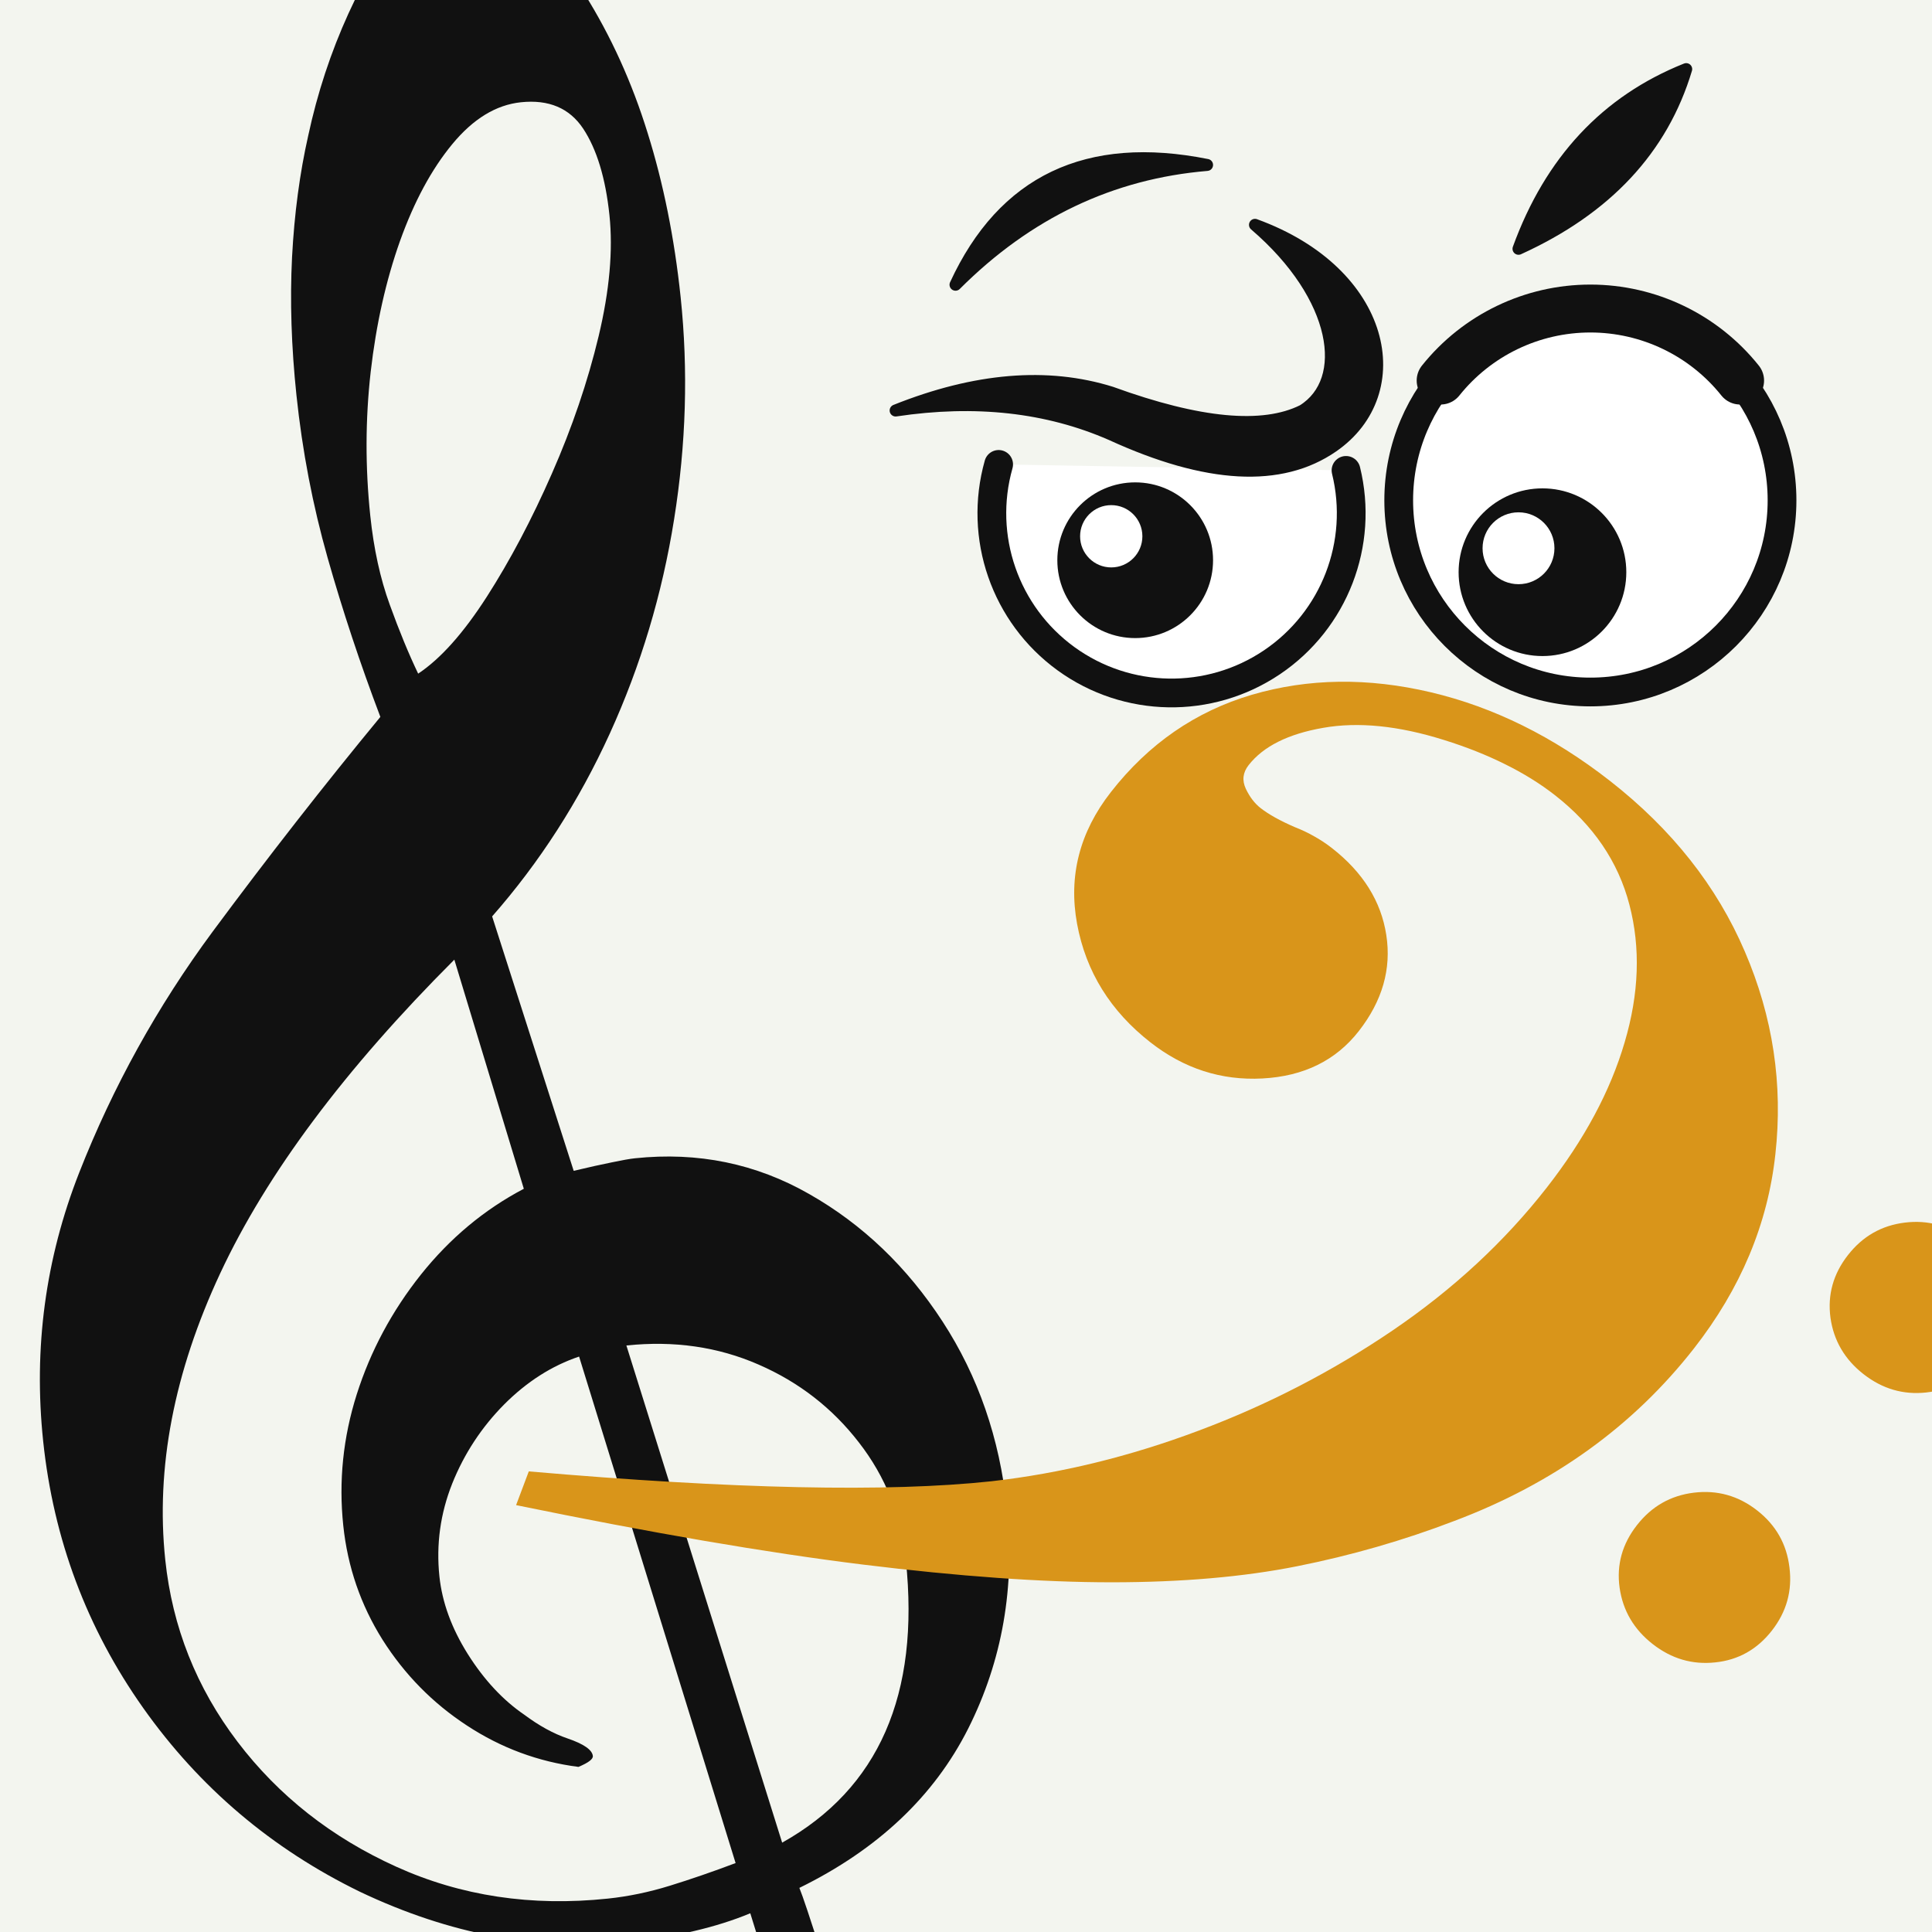
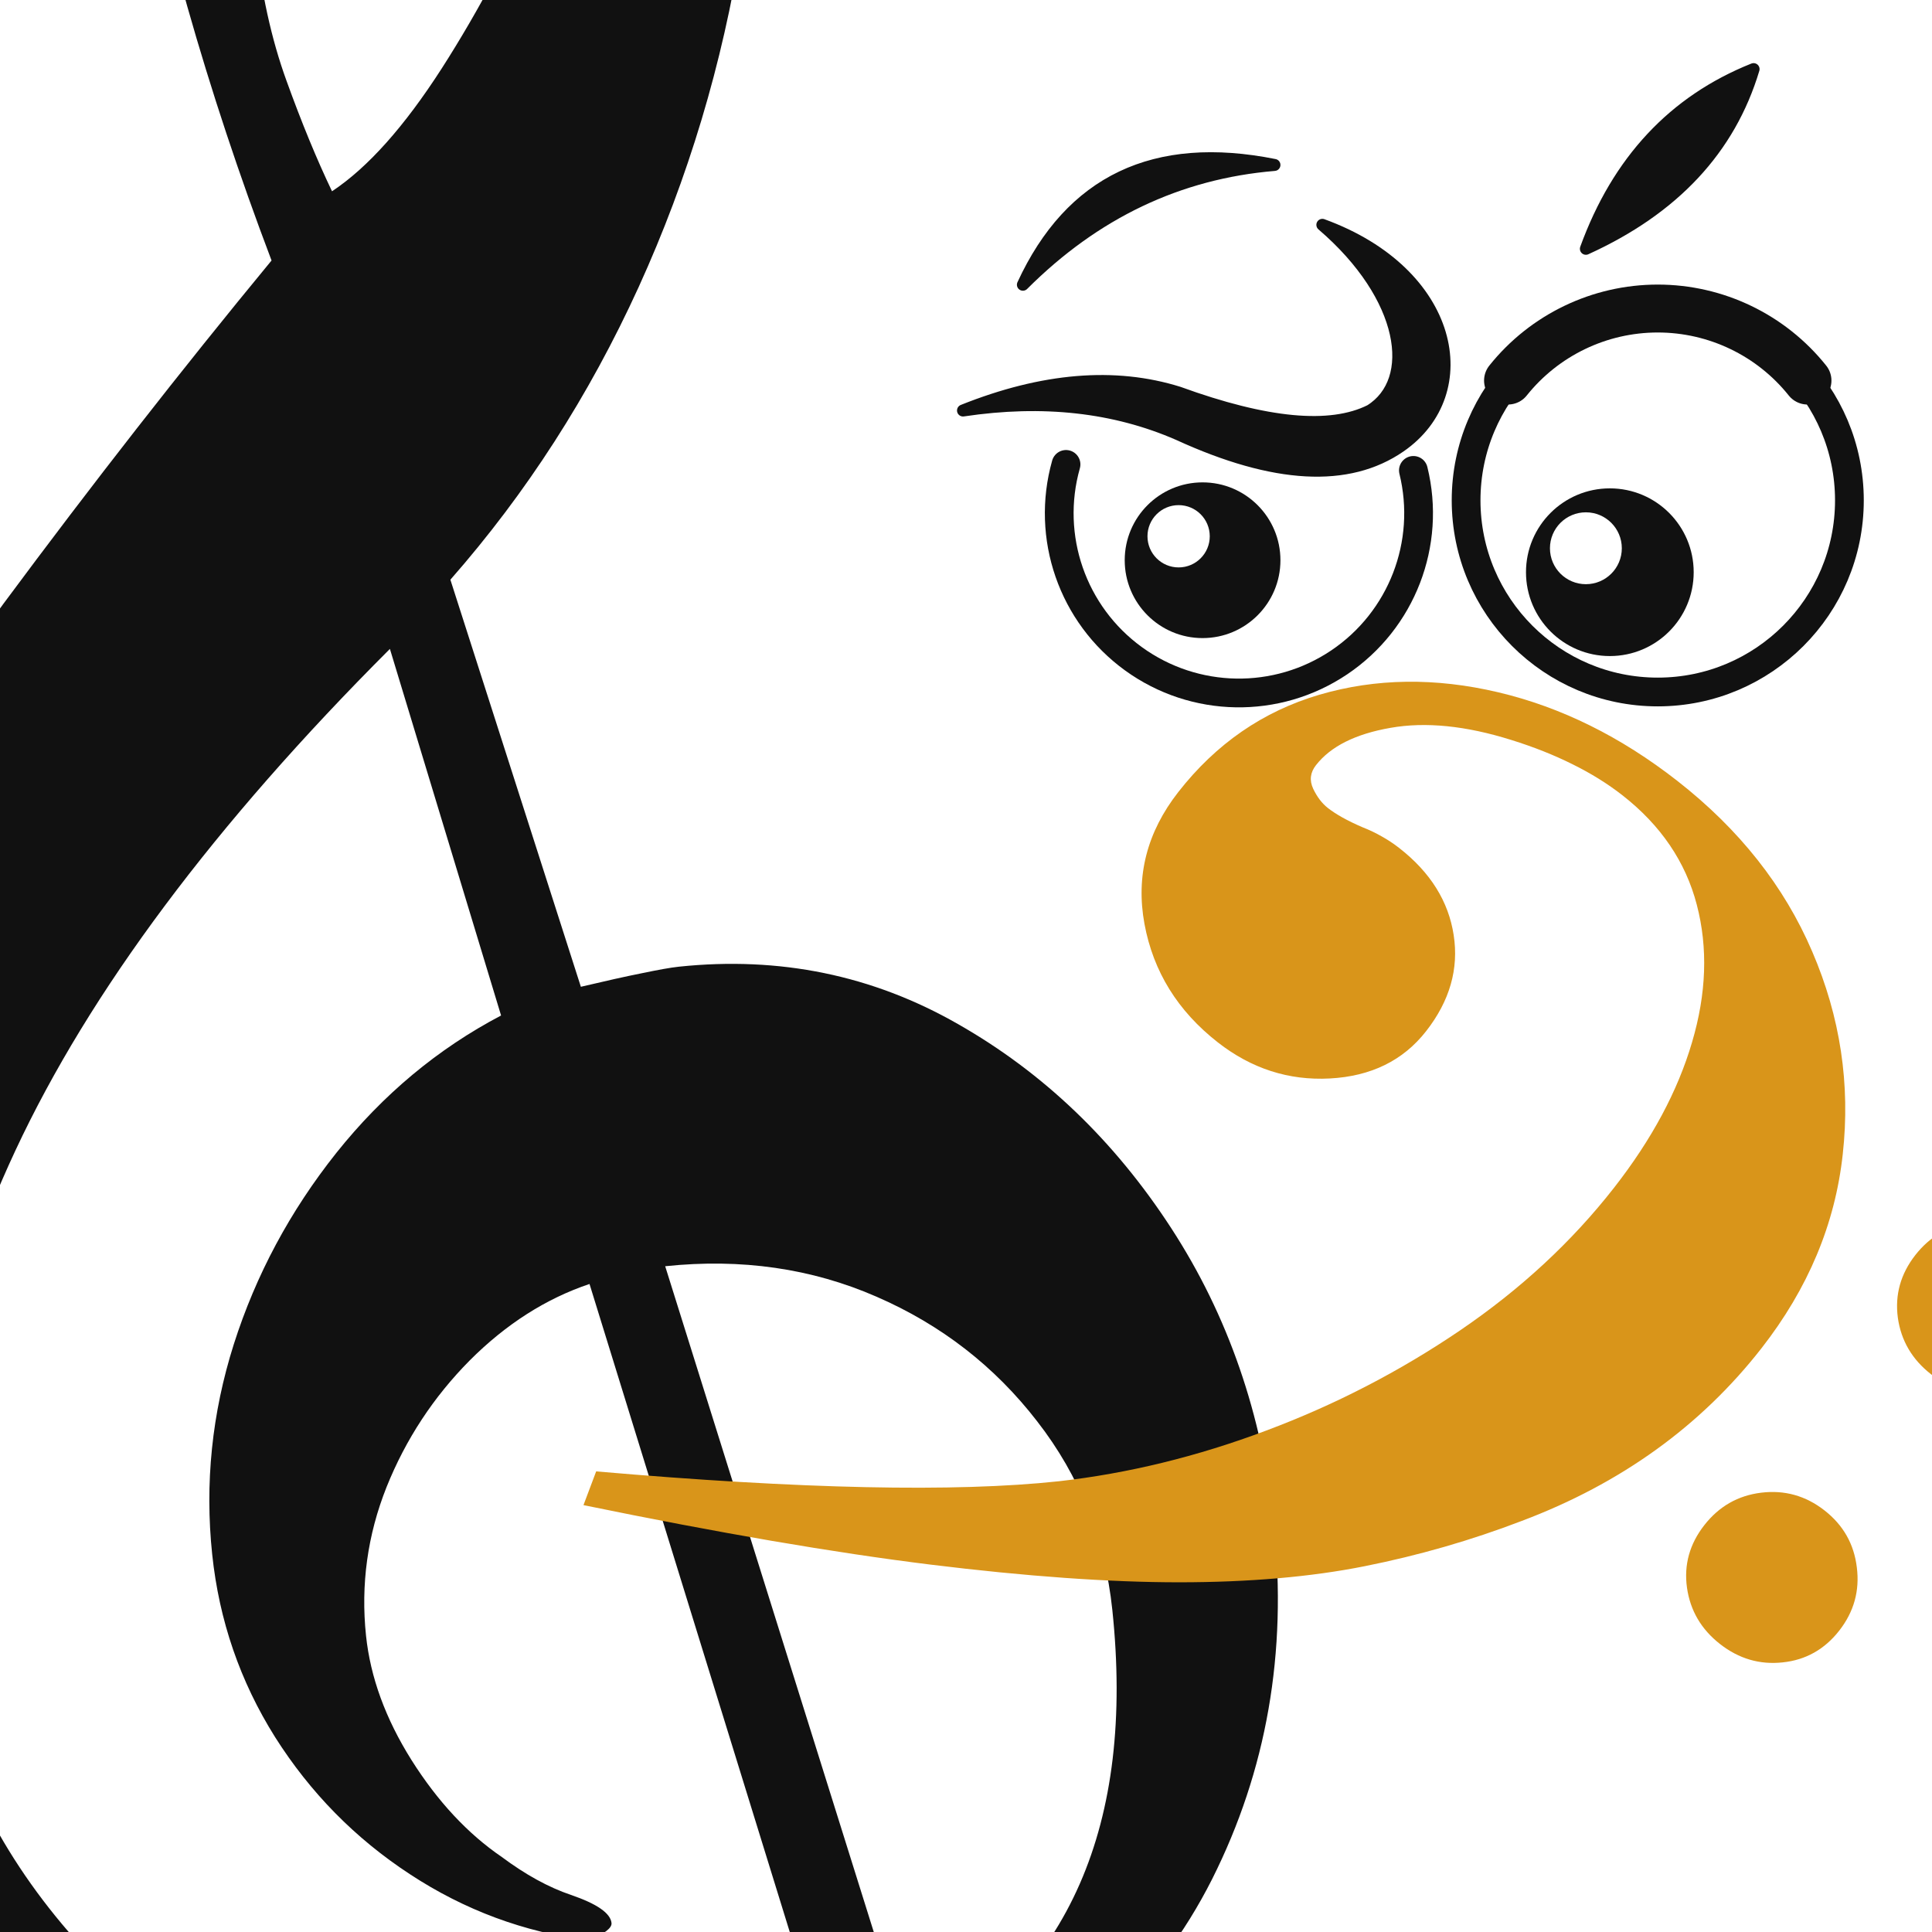
<svg xmlns="http://www.w3.org/2000/svg" viewBox="0 0 200 200">
-   <rect width="200" height="200" fill="#f3f5ef" />
-   <g transform="translate(100 100) scale(1.55) translate(-109.5 -87.5)">
+   <rect width="200" height="200" fill="#fff" />
+   <g transform="translate(100 100) scale(1.55) translate(-105 -87.5)">
    <g font-family="'Noto Music','Segoe UI Symbol',serif" text-anchor="middle" dominant-baseline="central">
-       <g transform="rotate(-6 78 102)">
+       <g transform="translate(90 111) scale(1.6) translate(-90 -115) rotate(-6 78 102)">
        <text x="78" y="102" font-size="104" fill="#111">𝄞</text>
      </g>
      <g transform="rotate(38 130 116)">
        <text x="130" y="112" font-size="104" fill="#d9951a">𝄢</text>
      </g>
    </g>
    <g transform="translate(12 14) scale(.8)">
      <path d="M124.6 50 A15 15 0 1 0 153.6 50.5 Z" fill="#fff" />
      <circle cx="174" cy="53" r="16" fill="#fff" />
      <g fill="none" stroke="#111" stroke-linecap="round">
        <path stroke-width="2.4" d="M124.6 50 A15 15 0 1 0 153.6 50.5" />
        <circle stroke-width="2.4" cx="174" cy="53" r="16" />
        <path stroke-width="4" d="M161.5 43 A16 16 0 0 1 186.5 43" />
      </g>
      <g fill="#111">
        <circle cx="136" cy="58" r="6.5" />
        <circle cx="170" cy="59" r="7" />
      </g>
      <g fill="#fff">
        <circle cx="134" cy="56" r="2.6" />
        <circle cx="168" cy="57" r="3" />
      </g>
      <g fill="#111" stroke="#111" stroke-width="1" stroke-linejoin="round">
        <path d="M116 45.5 Q126 44 134 47.5 Q146 53 152.5 48.5 C159 44 157 34 146 30 C153 36 154 43 150 45.5 Q145 48 134 44 Q126 41.5 116 45.5 Z" />
        <path d="M121 35 Q127 22 142 25 Q130 26 121 35 Z" />
        <path d="M168 32 Q172 21 182 17 Q179 27 168 32 Z" />
      </g>
    </g>
  </g>
</svg>
